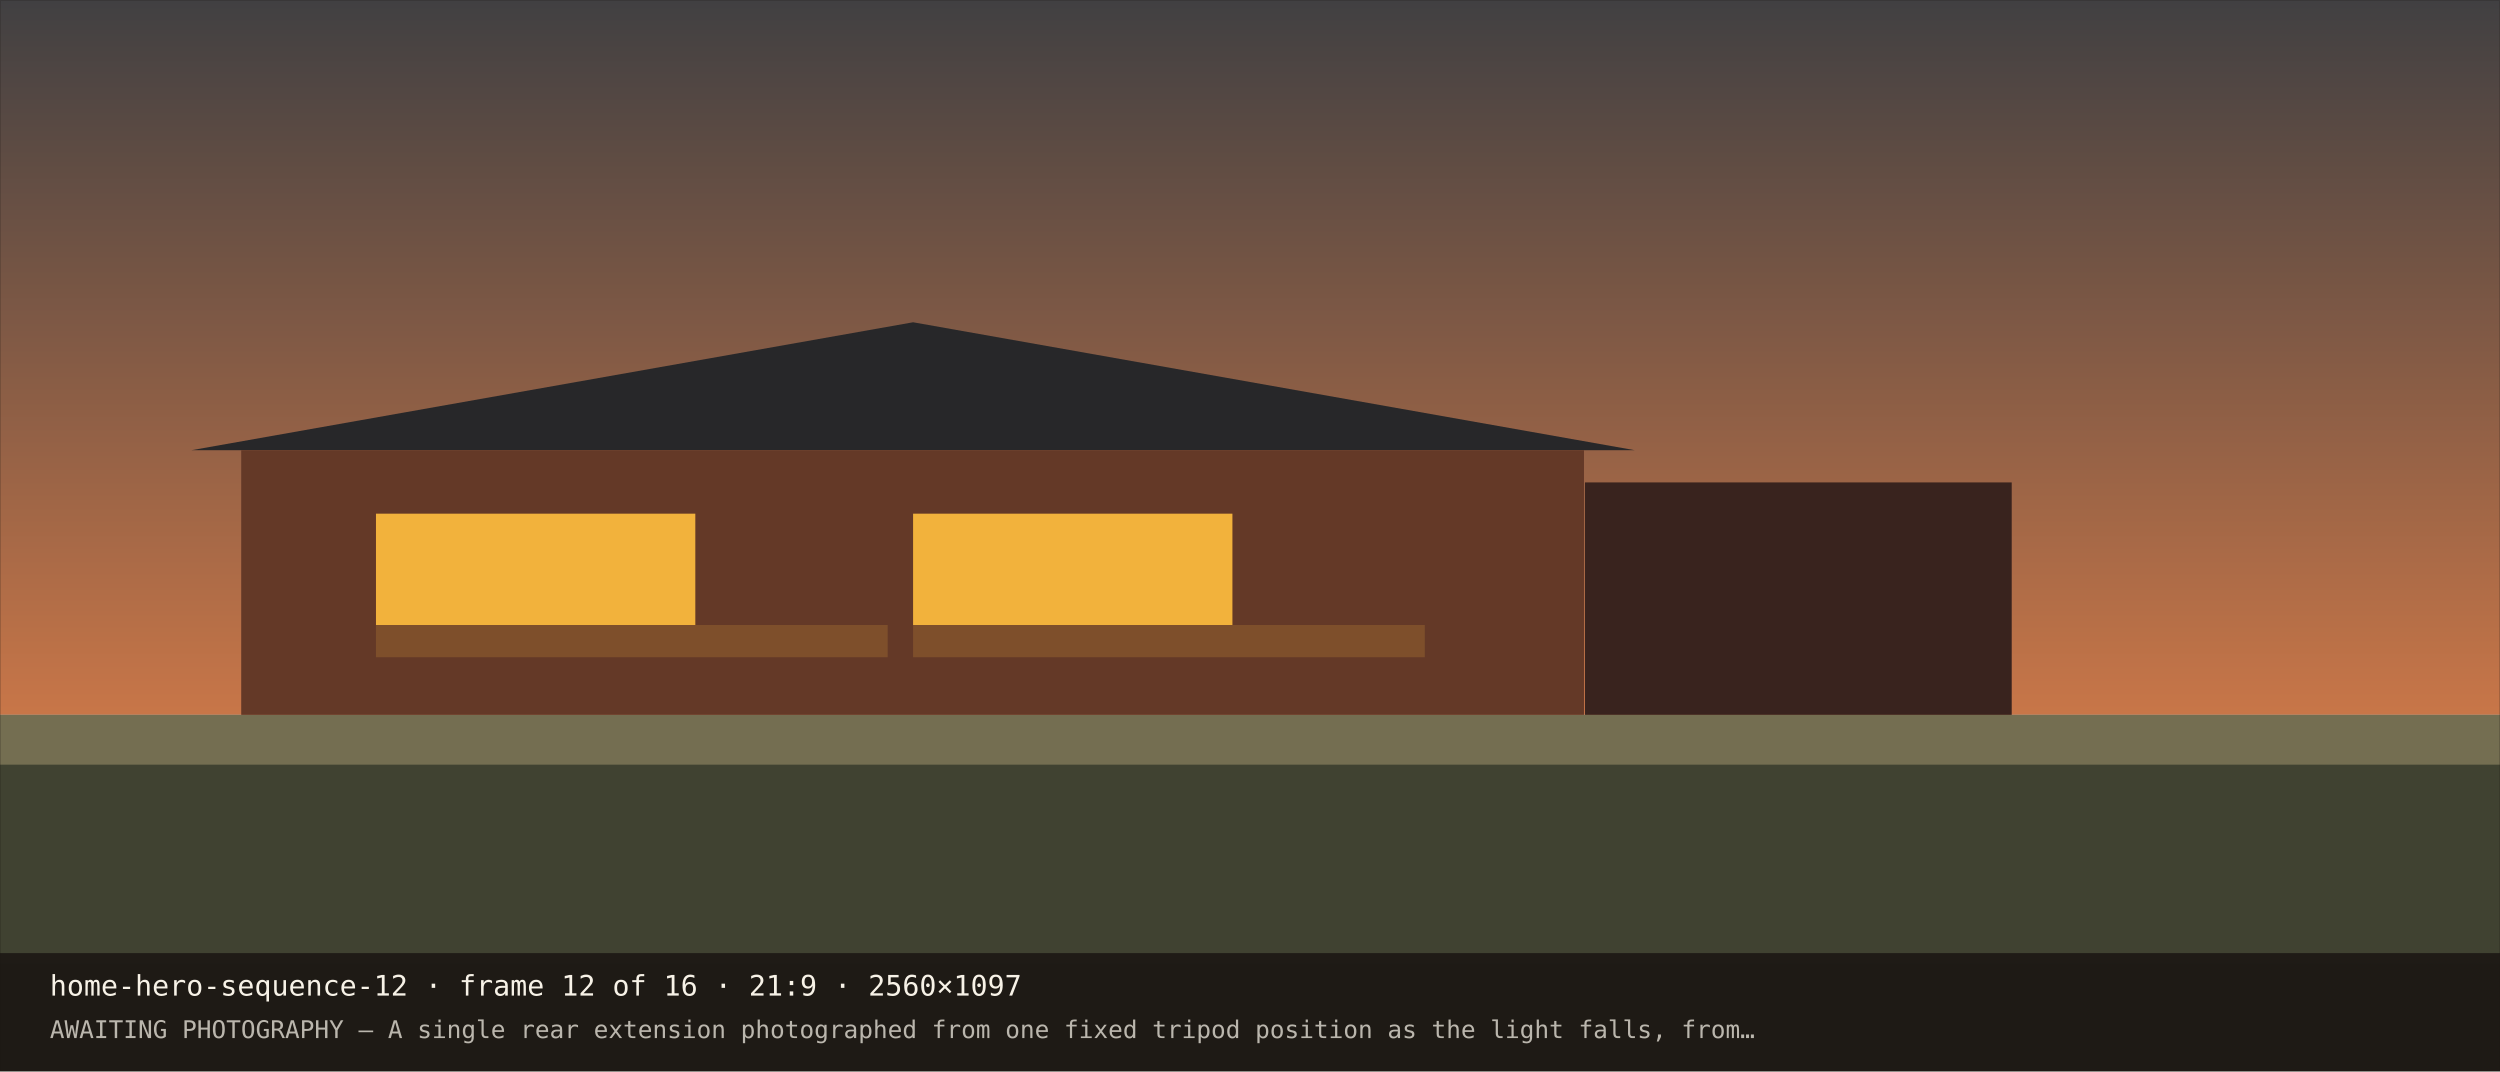
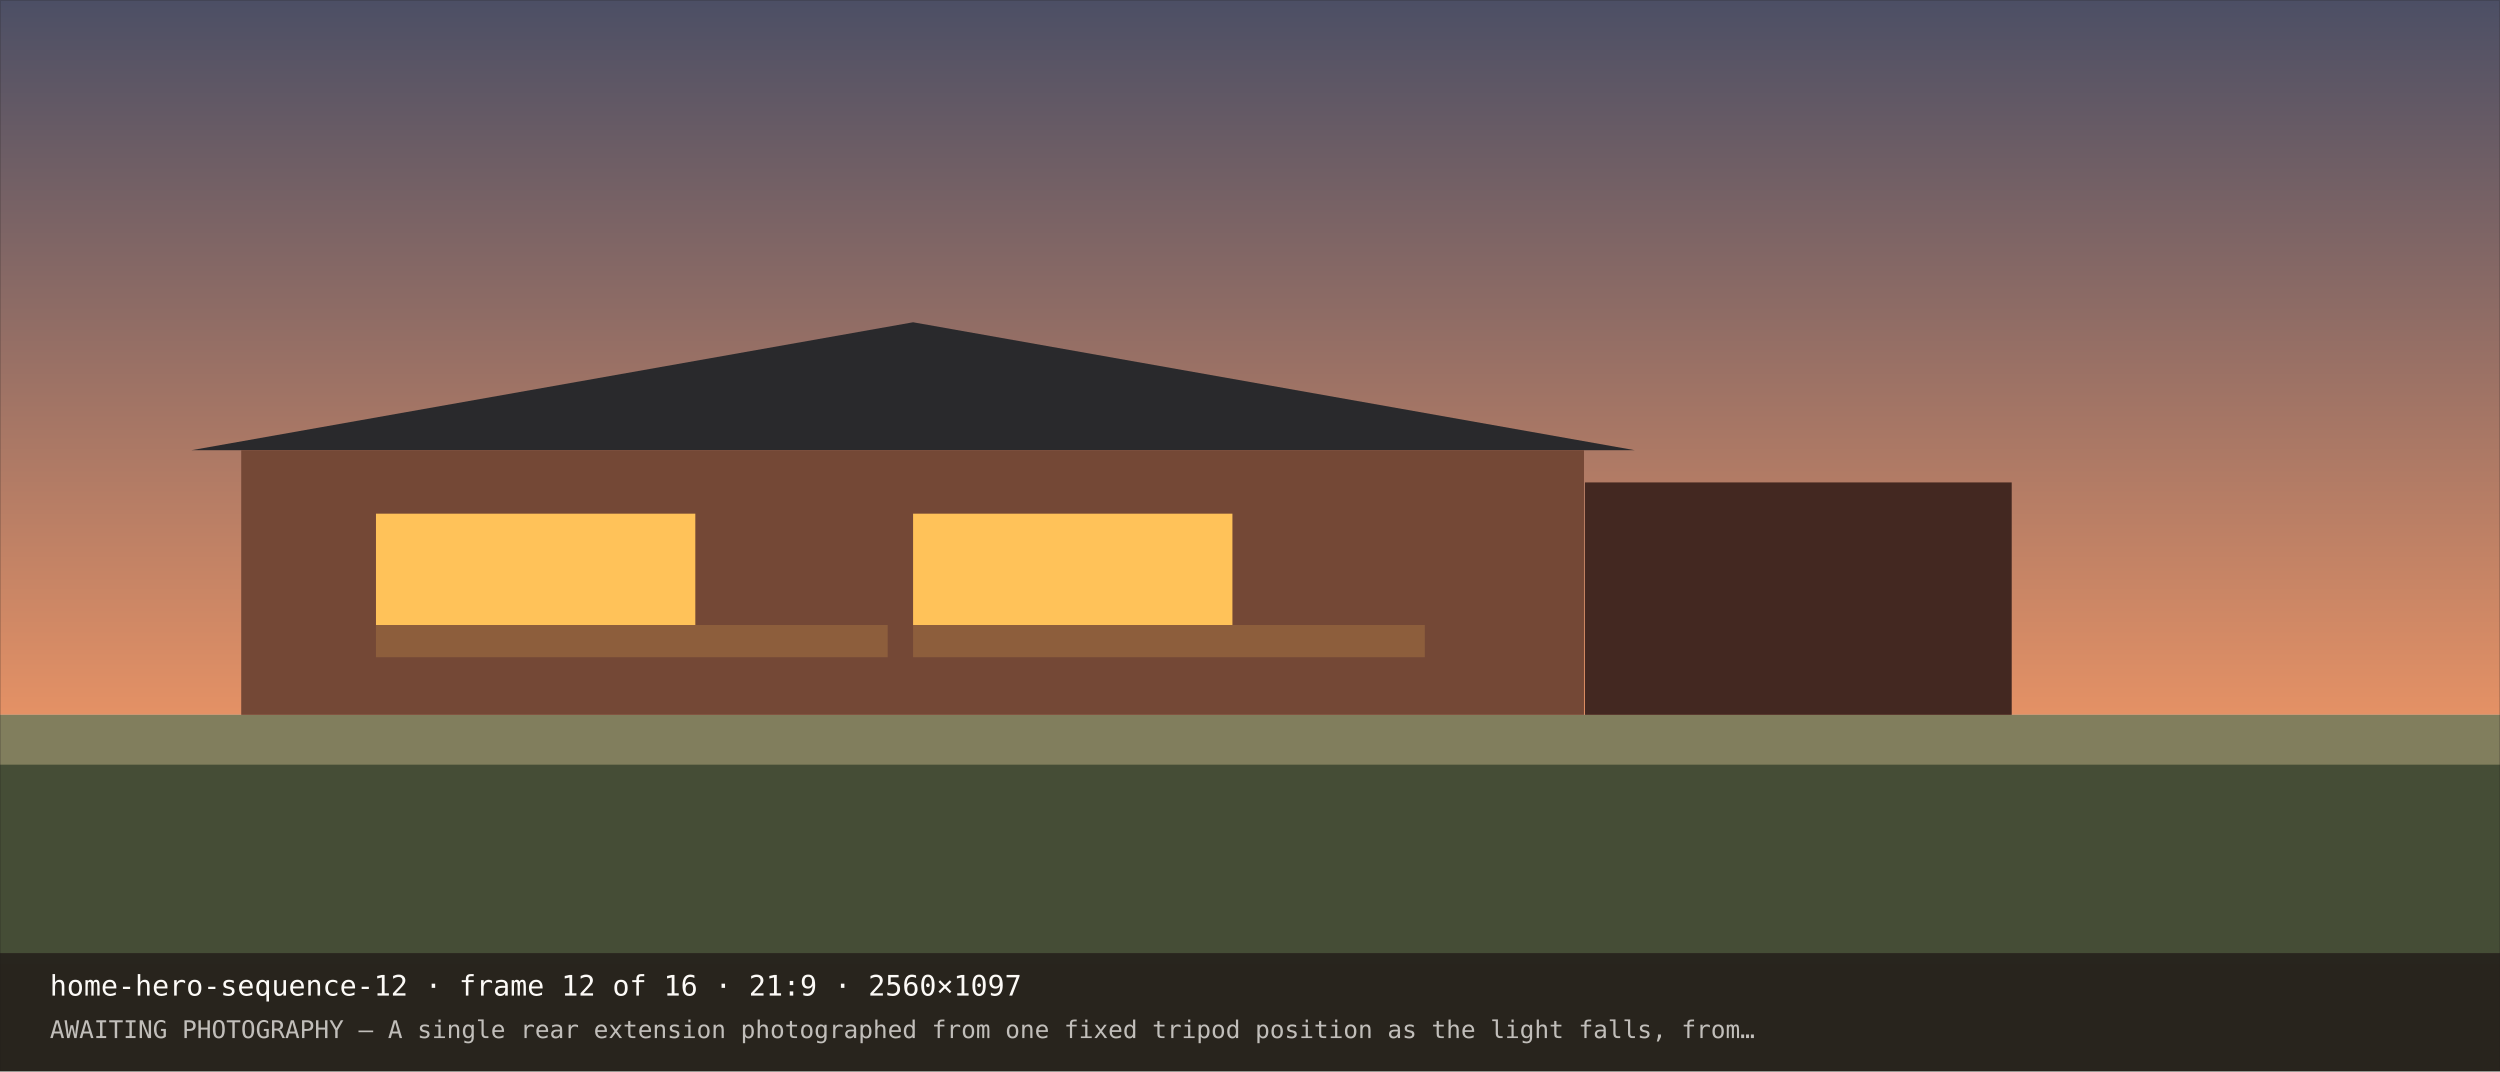
<svg xmlns="http://www.w3.org/2000/svg" width="2560" height="1097" viewBox="0 0 2560 1097" role="img" aria-label="Temporary placeholder awaiting photography: A single rear extension photographed from one fixed tripod position as the light falls, from late afternoon to dusk with the interior lights coming on. 16 frames, locked off, no camera movement between frames. Interval shoot over roughly 40 minutes.">
  <defs>
    <linearGradient id="sky" x1="0" y1="0" x2="0" y2="1">
-       <stop offset="0" stop-color="#414042" />
-       <stop offset="1" stop-color="#c87648" />
+       <stop offset="0" stop-color="#4c4f65" />
+       <stop offset="1" stop-color="#e49165" />
    </linearGradient>
  </defs>
  <rect x="0" y="0" width="2560" height="732" fill="url(#sky)" />
-   <rect x="0" y="732" width="2560" height="365" fill="#404231" />
-   <rect x="0" y="732" width="2560" height="51" fill="#a79972" opacity="0.5" />
-   <polygon points="196,461 935,330 1674,461" fill="#272729" />
-   <rect x="247" y="461" width="1375" height="271" fill="#643927" />
-   <rect x="1623" y="494" width="437" height="238" fill="#39231e" />
-   <rect x="385" y="526" width="327" height="114" fill="#f2b23c" />
-   <rect x="385" y="640" width="524" height="33" fill="#F2B23C" opacity="0.18" />
-   <rect x="935" y="526" width="327" height="114" fill="#f2b23c" />
-   <rect x="935" y="640" width="524" height="33" fill="#F2B23C" opacity="0.18" />
-   <rect x="0" y="987" width="2560" height="110" fill="#1A1512" opacity="0.1" />
-   <rect x="0" y="976" width="2560" height="121" fill="#1A1512" opacity="0.88" />
-   <text x="51" y="1019.5" font-family="ui-monospace, Menlo, monospace" font-size="29" fill="#F7F2E7">home-hero-sequence-12 · frame 12 of 16 · 21:9 · 2560×1097</text>
-   <text x="51" y="1063" font-family="ui-monospace, Menlo, monospace" font-size="25" fill="#F7F2E7" opacity="0.72">AWAITING PHOTOGRAPHY — A single rear extension photographed from one fixed tripod position as the light falls, from…</text>
-   <rect x="0.5" y="0.5" width="2559" height="1096" fill="none" stroke="#1A1512" stroke-opacity="0.2" />
+   <rect x="0" y="732" width="2560" height="365" fill="#454d36" />
+   <rect x="0" y="732" width="2560" height="51" fill="#beb083" opacity="0.5" />
+   <polygon points="196,461 935,330 1674,461" fill="#29292c" />
+   <rect x="247" y="461" width="1375" height="271" fill="#744836" />
+   <rect x="1623" y="494" width="437" height="238" fill="#432821" />
+   <rect x="385" y="526" width="327" height="114" fill="#ffc259" />
+   <rect x="385" y="640" width="524" height="33" fill="#FFC259" opacity="0.18" />
+   <rect x="935" y="526" width="327" height="114" fill="#ffc259" />
+   <rect x="935" y="640" width="524" height="33" fill="#FFC259" opacity="0.18" />
+   <rect x="0" y="987" width="2560" height="110" fill="#221C19" opacity="0.1" />
+   <rect x="0" y="976" width="2560" height="121" fill="#221C19" opacity="0.82" />
+   <text x="51" y="1019.5" font-family="ui-monospace, Menlo, monospace" font-size="29" fill="#FCFAF7">home-hero-sequence-12 · frame 12 of 16 · 21:9 · 2560×1097</text>
+   <text x="51" y="1063" font-family="ui-monospace, Menlo, monospace" font-size="25" fill="#FCFAF7" opacity="0.72">AWAITING PHOTOGRAPHY — A single rear extension photographed from one fixed tripod position as the light falls, from…</text>
+   <rect x="0.5" y="0.5" width="2559" height="1096" fill="none" stroke="#221C19" stroke-opacity="0.2" />
</svg>
